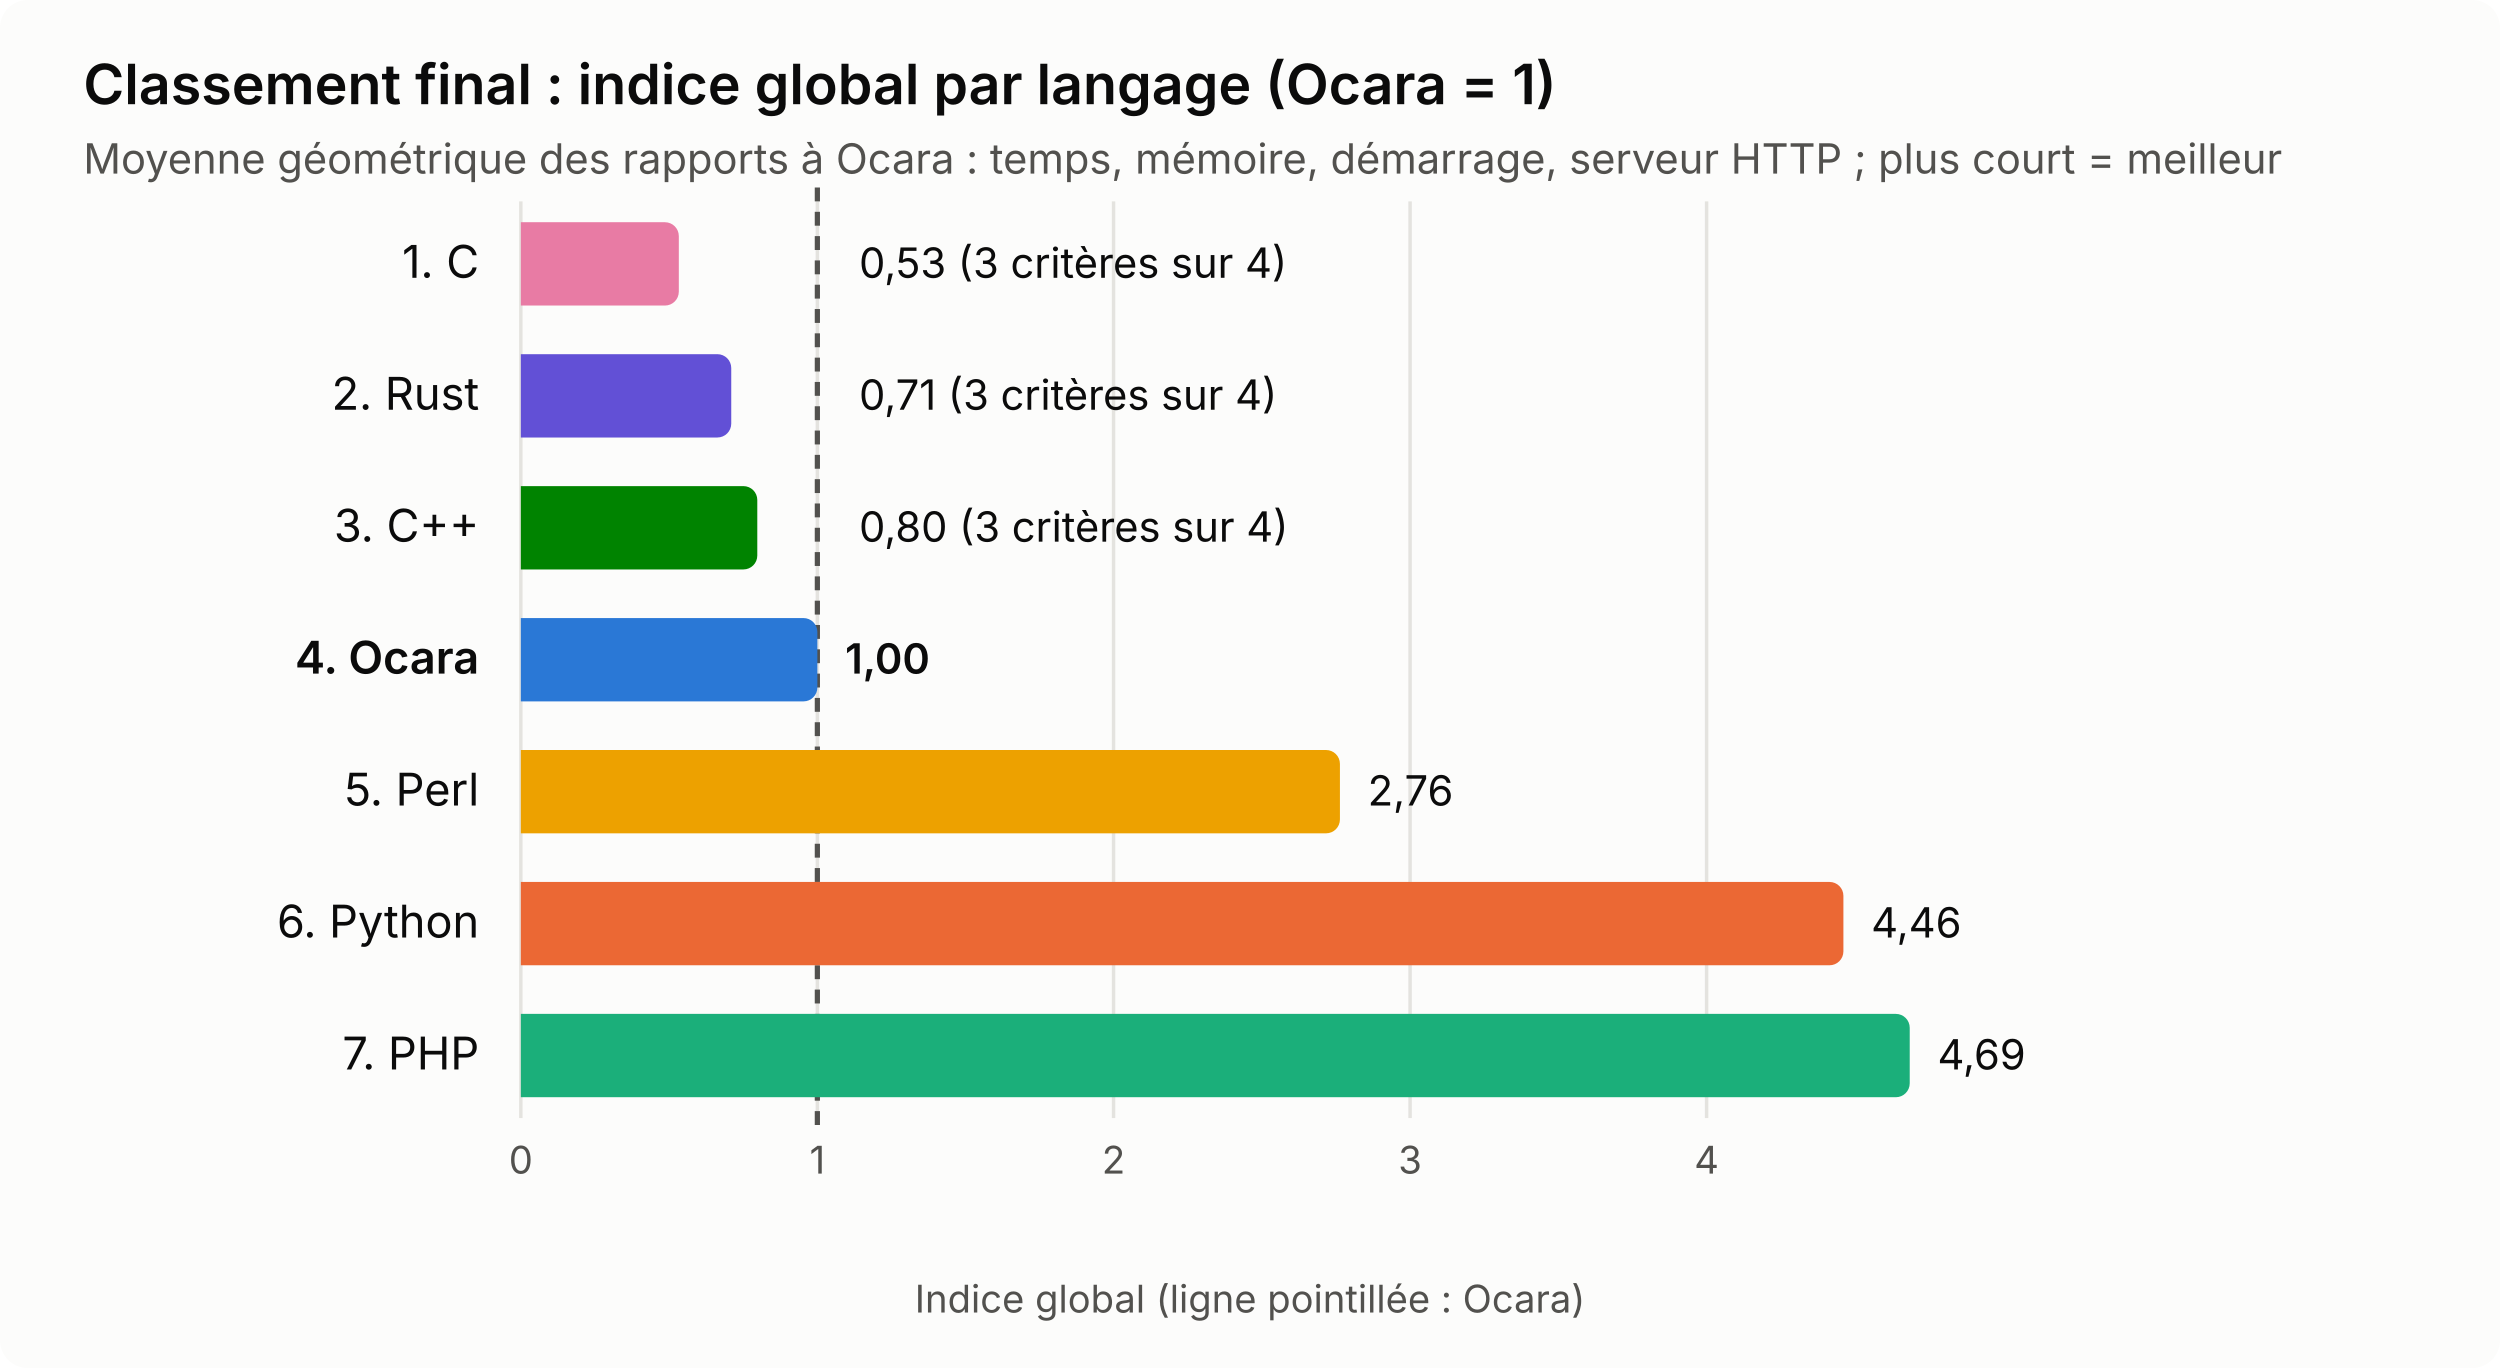
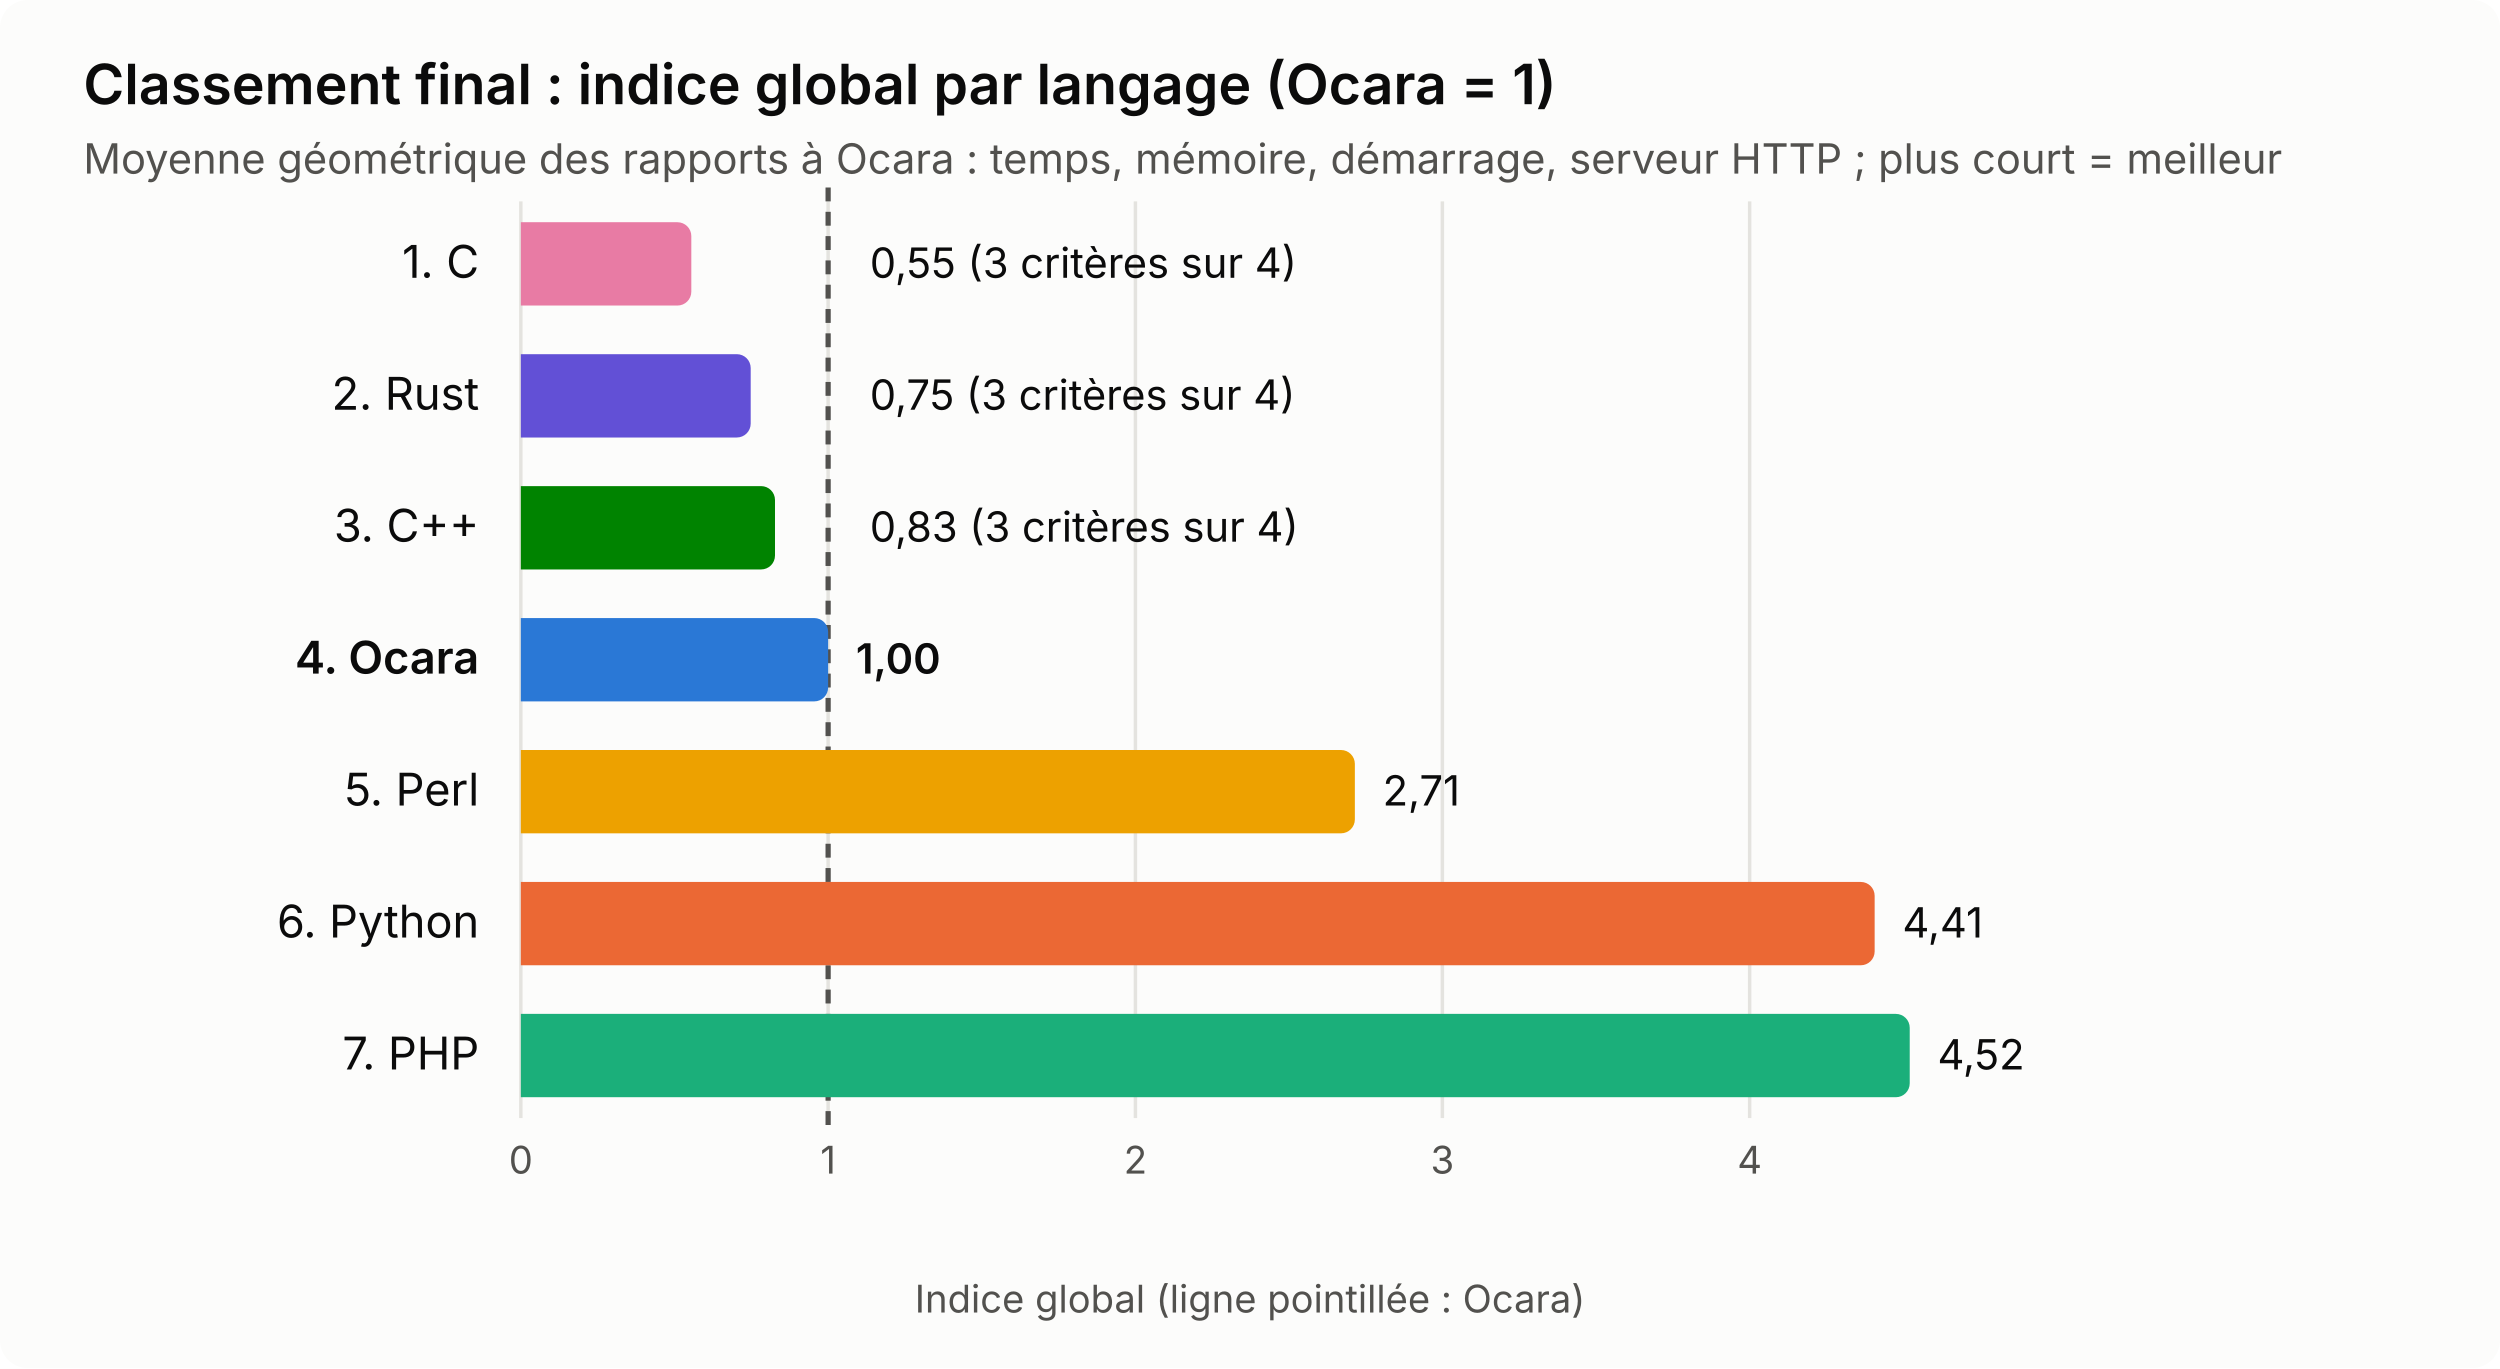
<svg xmlns="http://www.w3.org/2000/svg" viewBox="0 0 720 394" width="720" height="394" role="img" aria-labelledby="t d">
  <style>svg { font-family: system-ui, -apple-system, 'Segoe UI', sans-serif; } .surface { fill: #fcfcfb; } .ink { fill: #0b0b0b; } .ink2 { fill: #52514e; } .grid { stroke: #e4e3df; } .ref { stroke: #52514e; } .s0 { fill: #2a78d6; } .s1 { fill: #eb6834; } .s2 { fill: #1baf7a; } .s3 { fill: #eda100; } .s4 { fill: #e87ba4; } .s5 { fill: #008300; } .s6 { fill: #6250d6; } @media (prefers-color-scheme: dark) { .surface { fill: #1a1a19; } .ink { fill: #f0efec; } .ink2 { fill: #c3c2b7; } .grid { stroke: #3a3936; } .ref { stroke: #c3c2b7; } .s0 { fill: #3987e5; } .s1 { fill: #d95926; } .s2 { fill: #199e70; } .s3 { fill: #c98500; } .s4 { fill: #d55181; } .s5 { fill: #008300; } .s6 { fill: #9085e9; } }</style>
  <rect class="surface" width="720" height="394" rx="8" />
  <text class="ink" x="24" y="30" font-size="16" font-weight="600">Classement final : indice global par langage (Ocara = 1)</text>
  <text class="ink2" x="24" y="50" font-size="12">Moyenne géométrique des rapports à Ocara : temps, mémoire, démarrage, serveur HTTP ; plus court = meilleur</text>
  <line class="grid" x1="150.0" y1="58" x2="150.0" y2="322" stroke-width="1" />
  <text class="ink2" x="150.0" y="338" font-size="11" text-anchor="middle">0</text>
-   <line class="grid" x1="235.4" y1="58" x2="235.4" y2="322" stroke-width="1" />
-   <text class="ink2" x="235.4" y="338" font-size="11" text-anchor="middle">1</text>
-   <line class="grid" x1="320.7" y1="58" x2="320.7" y2="322" stroke-width="1" />
-   <text class="ink2" x="320.7" y="338" font-size="11" text-anchor="middle">2</text>
-   <line class="grid" x1="406.1" y1="58" x2="406.1" y2="322" stroke-width="1" />
-   <text class="ink2" x="406.1" y="338" font-size="11" text-anchor="middle">3</text>
-   <line class="grid" x1="491.5" y1="58" x2="491.5" y2="322" stroke-width="1" />
-   <text class="ink2" x="491.5" y="338" font-size="11" text-anchor="middle">4</text>
-   <line class="ref" x1="235.4" y1="54" x2="235.4" y2="326" stroke-width="1.5" stroke-dasharray="4 3" />
+   <line class="grid" x1="238.5" y1="58" x2="238.5" y2="322" stroke-width="1" />
+   <text class="ink2" x="238.5" y="338" font-size="11" text-anchor="middle">1</text>
+   <line class="grid" x1="327.0" y1="58" x2="327.0" y2="322" stroke-width="1" />
+   <text class="ink2" x="327.0" y="338" font-size="11" text-anchor="middle">2</text>
+   <line class="grid" x1="415.4" y1="58" x2="415.4" y2="322" stroke-width="1" />
+   <text class="ink2" x="415.4" y="338" font-size="11" text-anchor="middle">3</text>
+   <line class="grid" x1="503.9" y1="58" x2="503.9" y2="322" stroke-width="1" />
+   <text class="ink2" x="503.9" y="338" font-size="11" text-anchor="middle">4</text>
+   <line class="ref" x1="238.5" y1="54" x2="238.5" y2="326" stroke-width="1.5" stroke-dasharray="4 3" />
  <text class="ink" x="138" y="80.0" font-size="13" text-anchor="end">1. C</text>
-   <path class="s4" d="M150,64 h41.5 a4,4 0 0 1 4,4 v16 a4,4 0 0 1 -4,4 h-41.5 z" />
-   <text class="ink" x="247.4" y="80.0" font-size="12">0,53 (3 critères sur 4)</text>
+   <path class="s4" d="M150,64 h45.1 a4,4 0 0 1 4,4 v16 a4,4 0 0 1 -4,4 h-45.1 z" />
+   <text class="ink" x="250.5" y="80.0" font-size="12">0,55 (3 critères sur 4)</text>
  <text class="ink" x="138" y="118.0" font-size="13" text-anchor="end">2. Rust</text>
-   <path class="s6" d="M150,102 h56.6 a4,4 0 0 1 4,4 v16 a4,4 0 0 1 -4,4 h-56.6 z" />
-   <text class="ink" x="247.4" y="118.0" font-size="12">0,71 (3 critères sur 4)</text>
+   <path class="s6" d="M150,102 h62.2 a4,4 0 0 1 4,4 v16 a4,4 0 0 1 -4,4 h-62.2 z" />
+   <text class="ink" x="250.5" y="118.0" font-size="12">0,75 (3 critères sur 4)</text>
  <text class="ink" x="138" y="156.0" font-size="13" text-anchor="end">3. C++</text>
-   <path class="s5" d="M150,140 h64.1 a4,4 0 0 1 4,4 v16 a4,4 0 0 1 -4,4 h-64.1 z" />
-   <text class="ink" x="247.4" y="156.0" font-size="12">0,80 (3 critères sur 4)</text>
+   <path class="s5" d="M150,140 h69.2 a4,4 0 0 1 4,4 v16 a4,4 0 0 1 -4,4 h-69.2 z" />
+   <text class="ink" x="250.5" y="156.0" font-size="12">0,83 (3 critères sur 4)</text>
  <text class="ink" x="138" y="194.0" font-size="13" text-anchor="end" font-weight="600">4. Ocara</text>
-   <path class="s0" d="M150,178 h81.4 a4,4 0 0 1 4,4 v16 a4,4 0 0 1 -4,4 h-81.4 z" />
-   <text class="ink" x="243.4" y="194.0" font-size="12" font-weight="600">1,00</text>
+   <path class="s0" d="M150,178 h84.5 a4,4 0 0 1 4,4 v16 a4,4 0 0 1 -4,4 h-84.5 z" />
+   <text class="ink" x="246.5" y="194.0" font-size="12" font-weight="600">1,00</text>
  <text class="ink" x="138" y="232.0" font-size="13" text-anchor="end">5. Perl</text>
-   <path class="s3" d="M150,216 h231.9 a4,4 0 0 1 4,4 v16 a4,4 0 0 1 -4,4 h-231.9 z" />
-   <text class="ink" x="393.9" y="232.0" font-size="12">2,76</text>
+   <path class="s3" d="M150,216 h236.2 a4,4 0 0 1 4,4 v16 a4,4 0 0 1 -4,4 h-236.2 z" />
+   <text class="ink" x="398.2" y="232.0" font-size="12">2,71</text>
  <text class="ink" x="138" y="270.0" font-size="13" text-anchor="end">6. Python</text>
-   <path class="s1" d="M150,254 h376.9 a4,4 0 0 1 4,4 v16 a4,4 0 0 1 -4,4 h-376.9 z" />
-   <text class="ink" x="538.9" y="270.0" font-size="12">4,46</text>
+   <path class="s1" d="M150,254 h385.9 a4,4 0 0 1 4,4 v16 a4,4 0 0 1 -4,4 h-385.9 z" />
+   <text class="ink" x="547.9" y="270.0" font-size="12">4,41</text>
  <text class="ink" x="138" y="308.0" font-size="13" text-anchor="end">7. PHP</text>
  <path class="s2" d="M150,292 h396.0 a4,4 0 0 1 4,4 v16 a4,4 0 0 1 -4,4 h-396.0 z" />
-   <text class="ink" x="558.0" y="308.0" font-size="12">4,69</text>
+   <text class="ink" x="558.0" y="308.0" font-size="12">4,52</text>
  <text class="ink2" x="360.0" y="378" font-size="11" text-anchor="middle">Indice global (ligne pointillée : Ocara)</text>
</svg>
